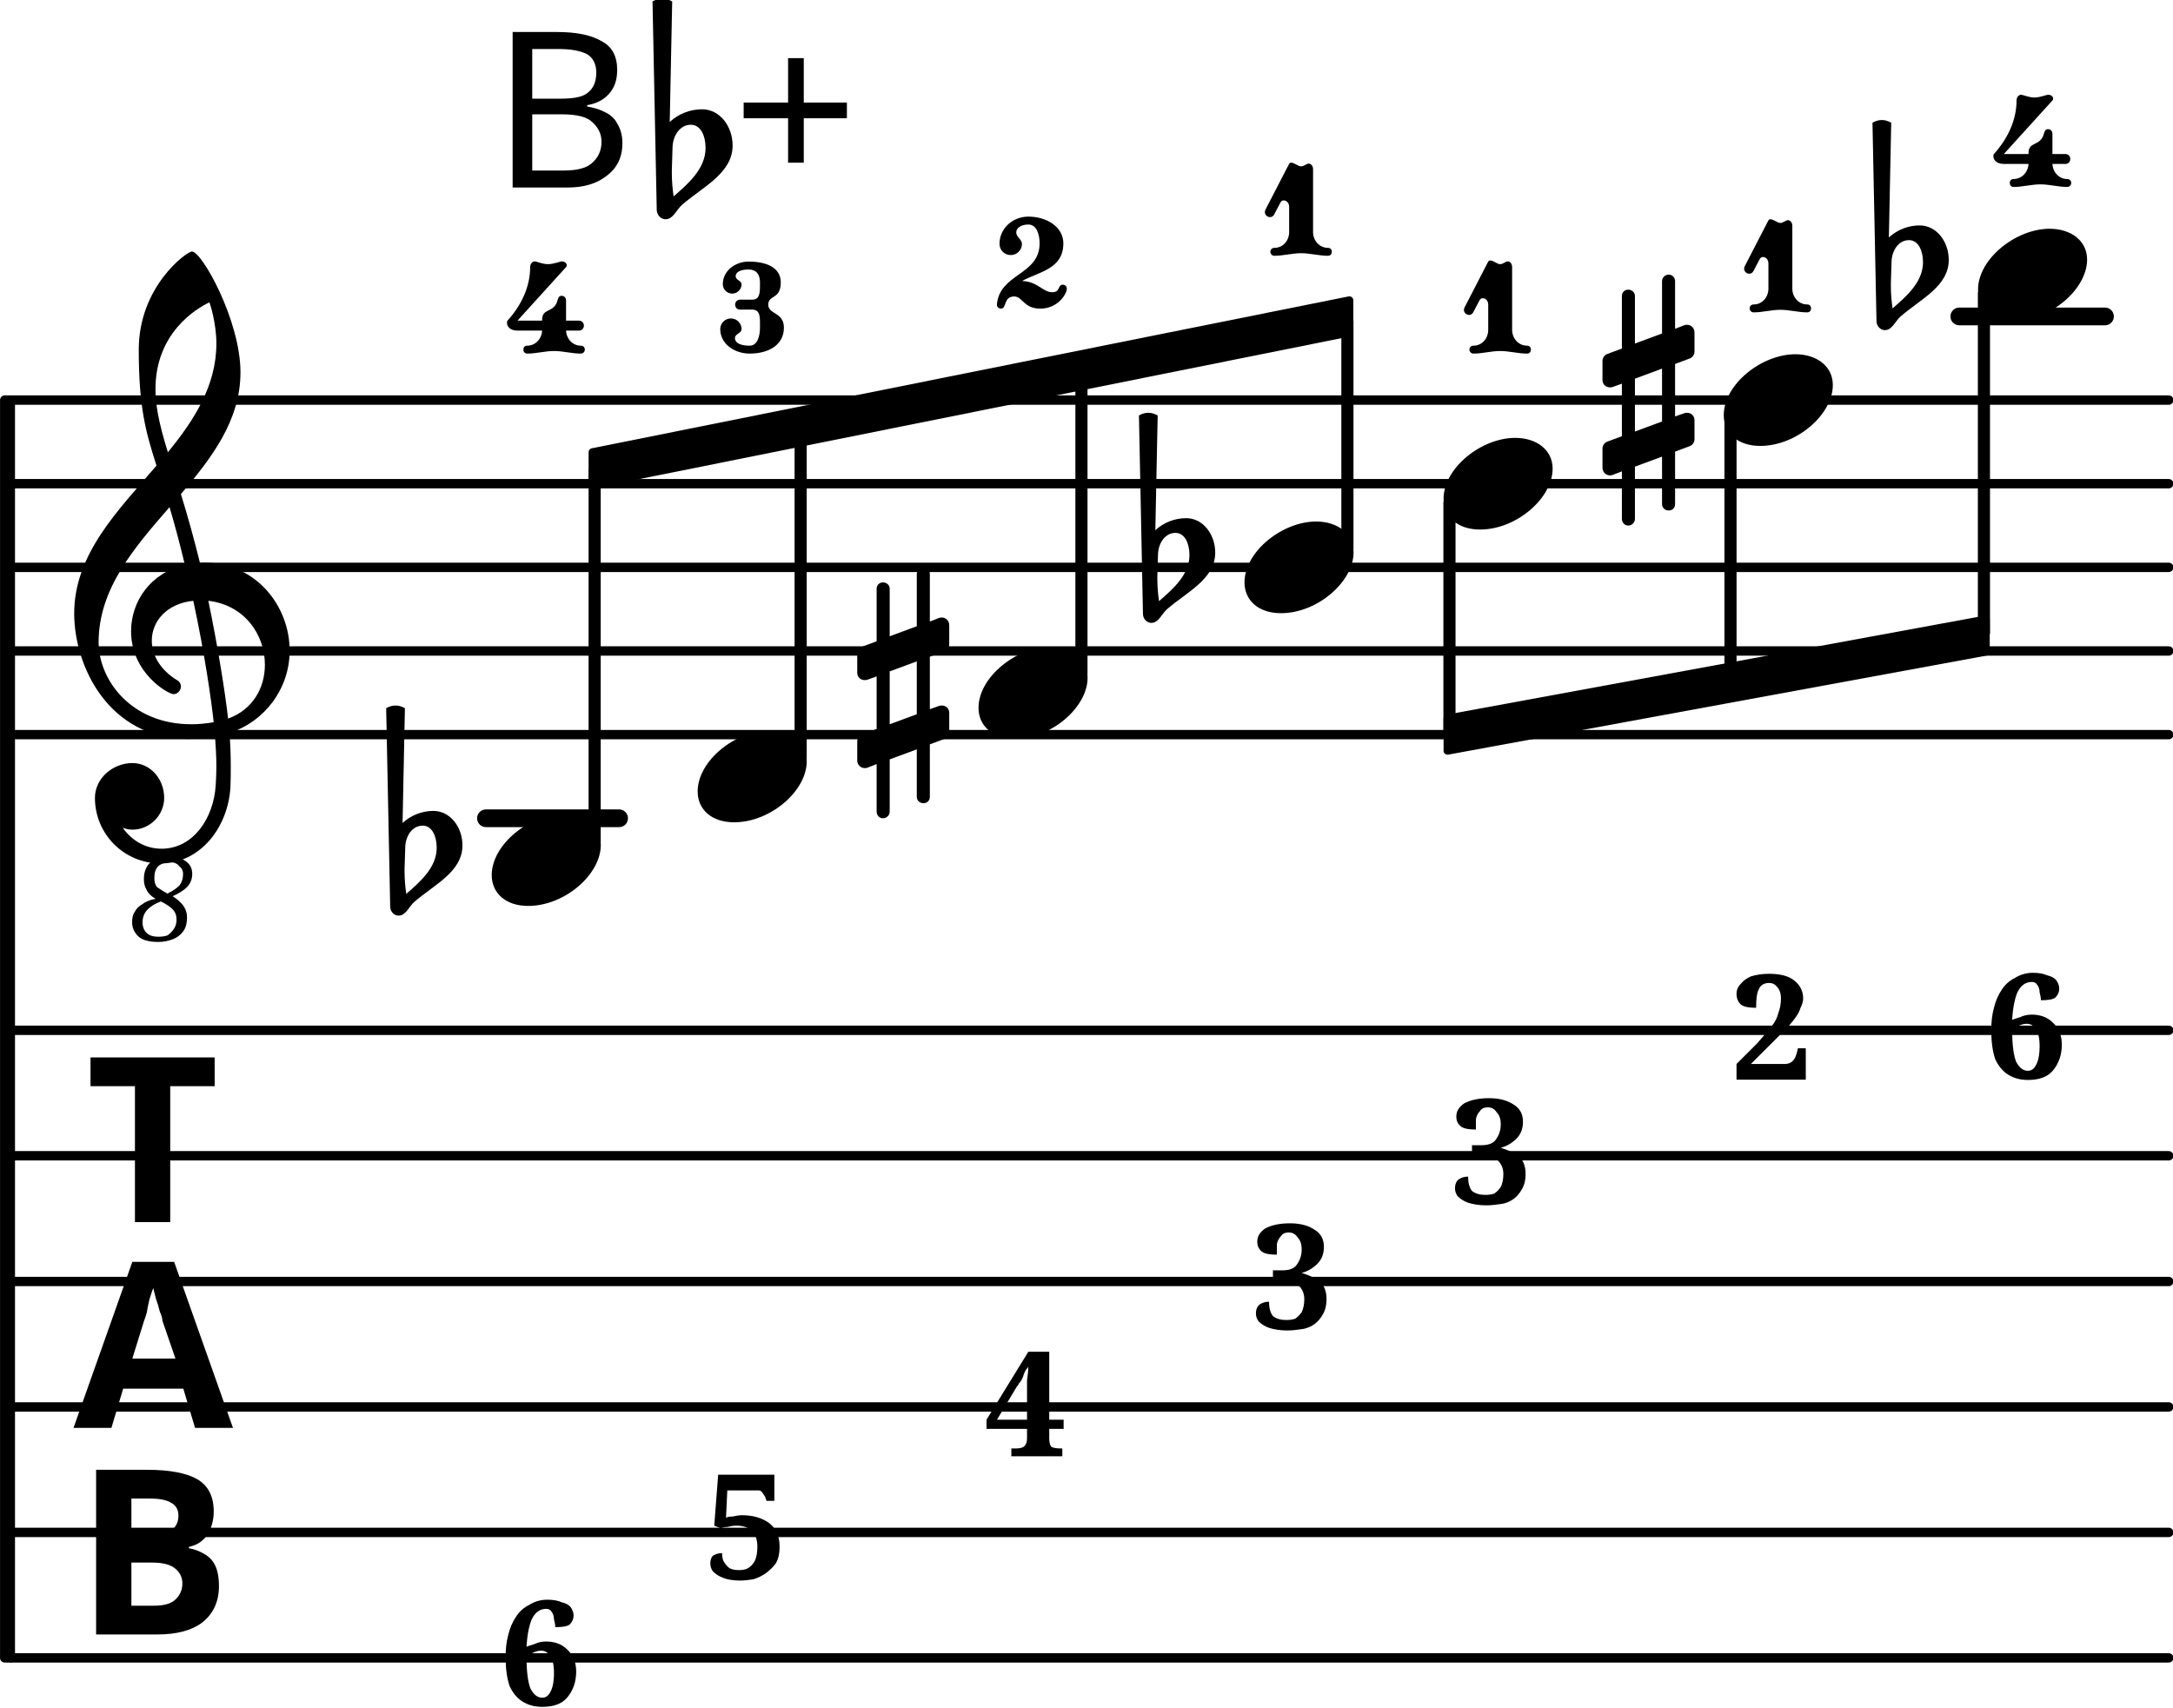
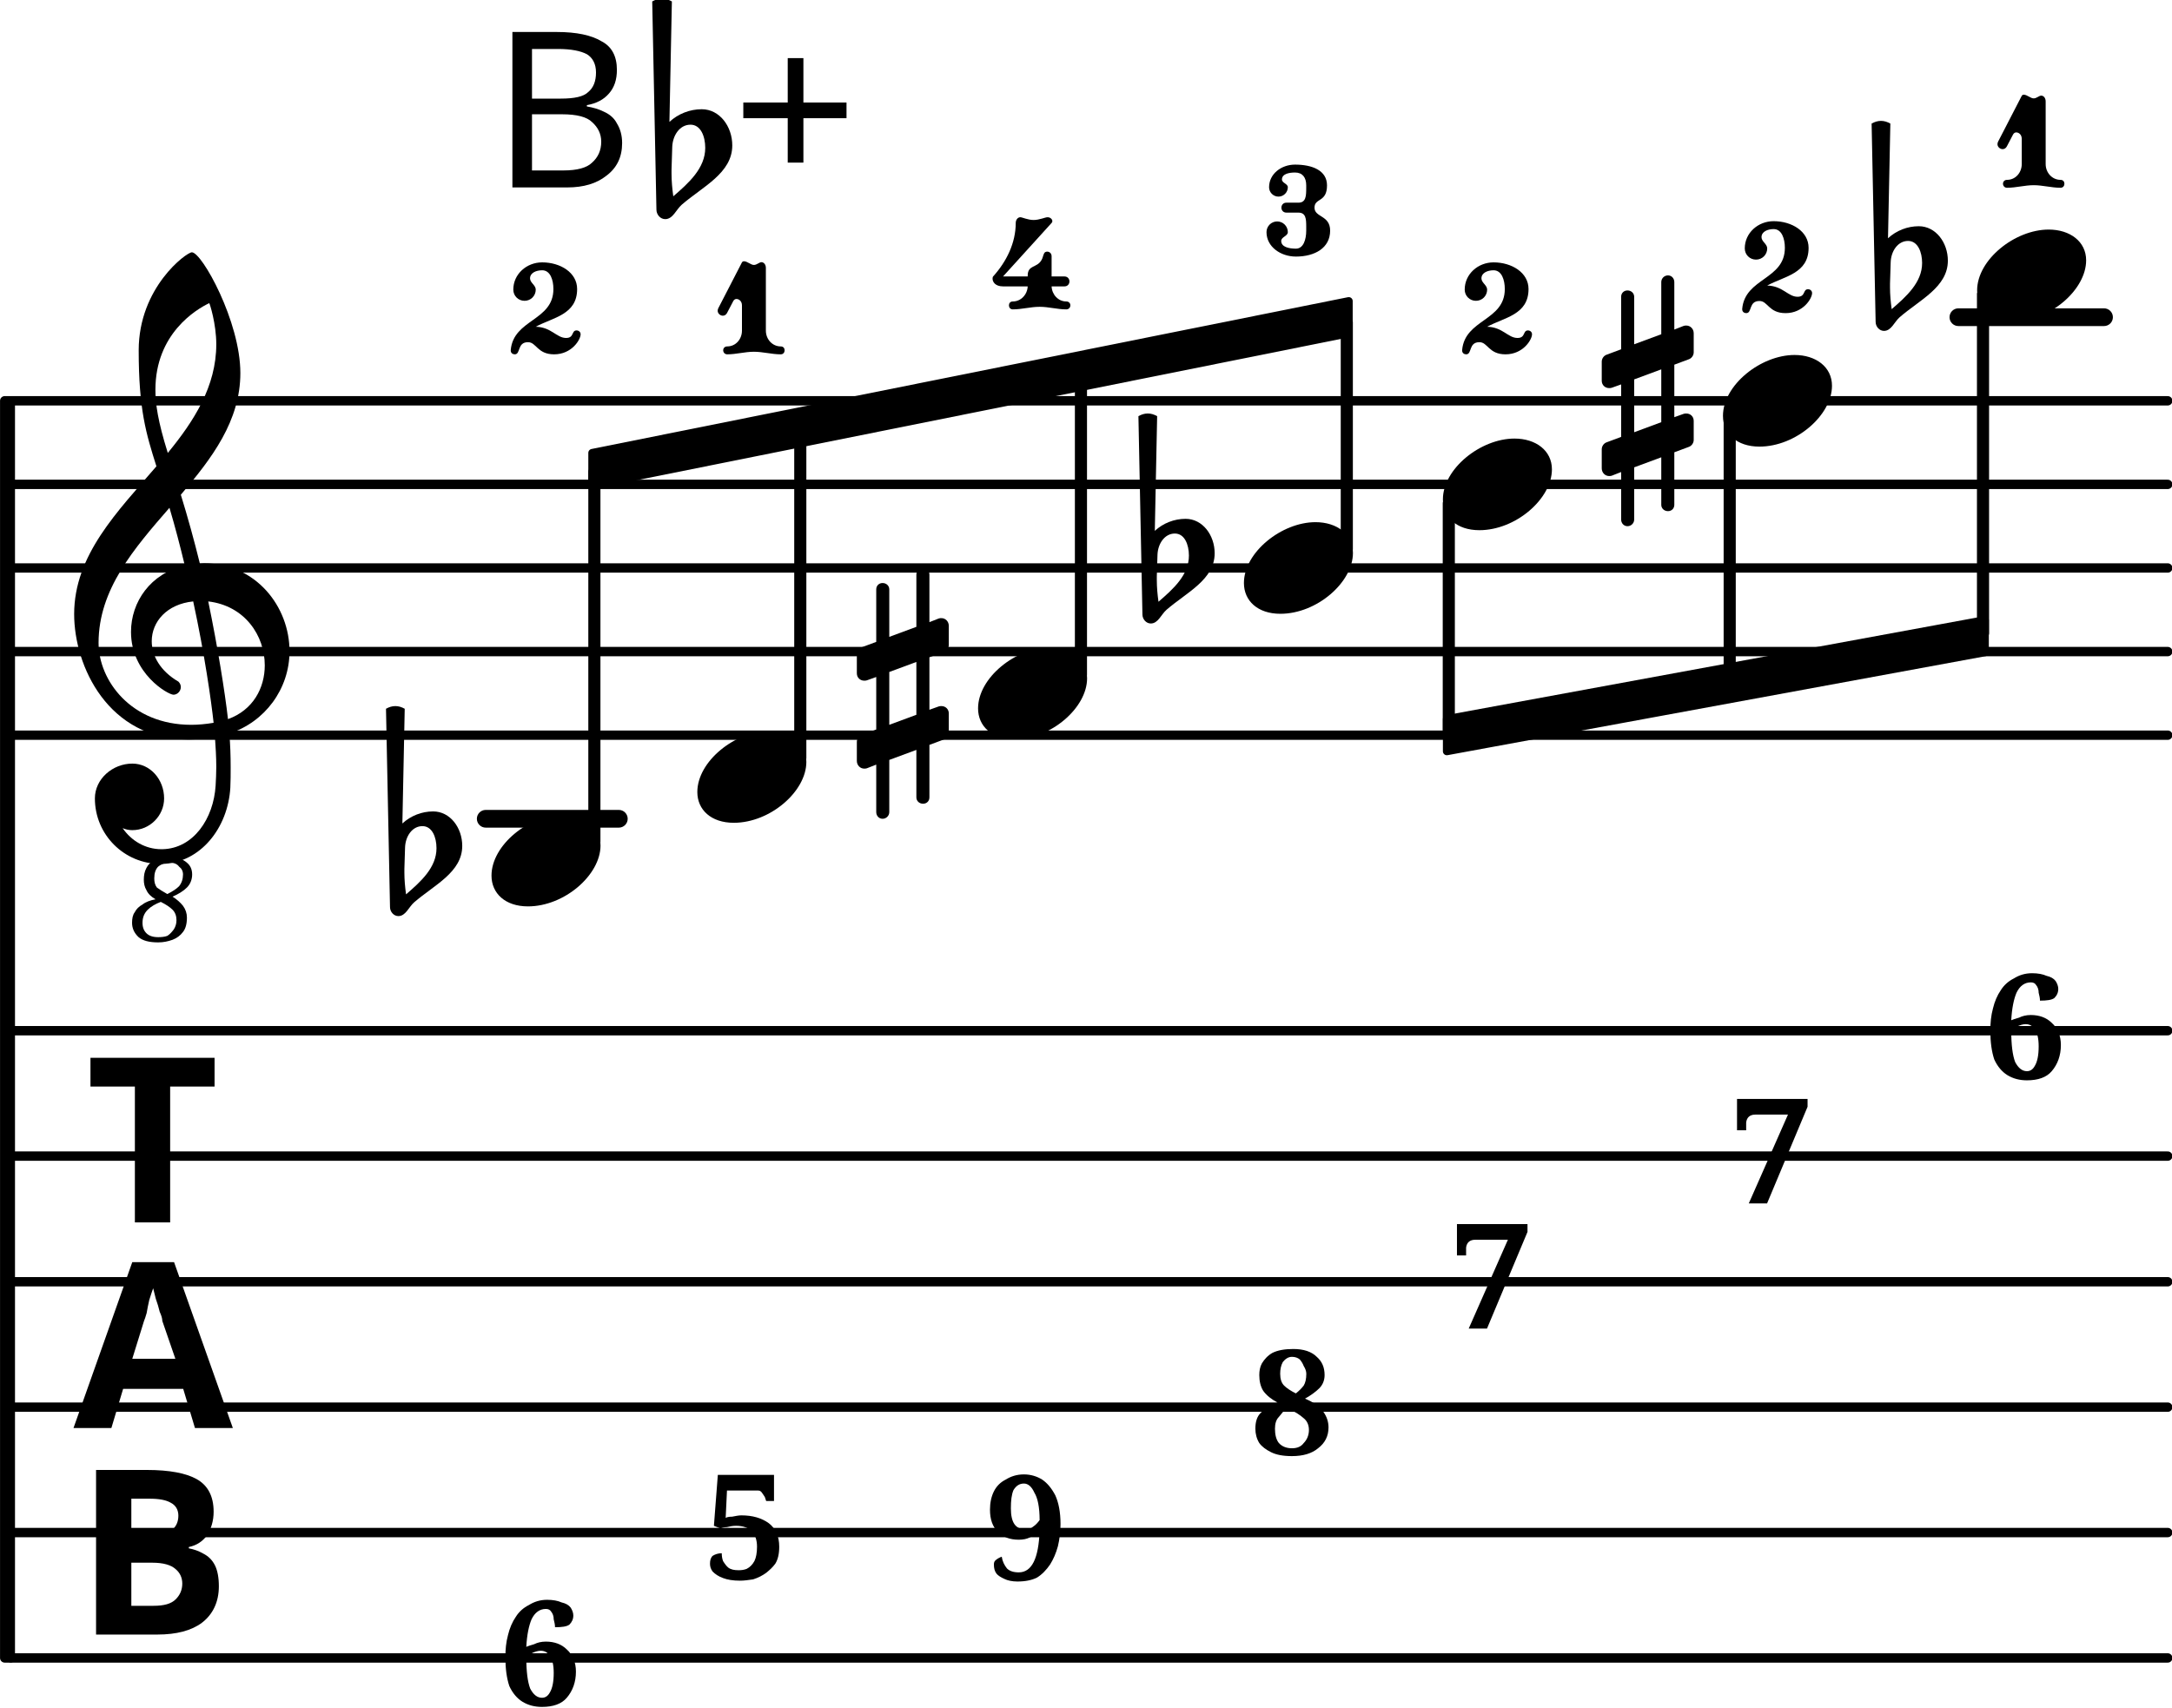
- <svg xmlns="http://www.w3.org/2000/svg" preserveAspectRatio="xMidYMid meet" viewBox="-0.079 -4.541 25.98 20.42">
+ <svg xmlns="http://www.w3.org/2000/svg" preserveAspectRatio="xMidYMid meet" viewBox="-0.079 -4.552 25.98 20.43">
  <g transform="translate(0, -0.7578)">
    <rect x="23.24" y="-0.106" width="1.954" height="0.212" ry="0.106" fill="currentColor" />
  </g>
  <g transform="translate(0, 5.242)">
    <rect x="5.625" y="-0.106" width="1.804" height="0.212" ry="0.106" fill="currentColor" />
  </g>
  <g transform="translate(0, 4.242)">
    <line stroke-linejoin="round" stroke-linecap="round" stroke-width="0.112" stroke="currentColor" x1="0.056" y1="0" x2="25.85" y2="0" />
  </g>
  <g transform="translate(0, 3.242)">
    <line stroke-linejoin="round" stroke-linecap="round" stroke-width="0.112" stroke="currentColor" x1="0.056" y1="0" x2="25.85" y2="0" />
  </g>
  <g transform="translate(0, 2.242)">
    <line stroke-linejoin="round" stroke-linecap="round" stroke-width="0.112" stroke="currentColor" x1="0.056" y1="0" x2="25.85" y2="0" />
  </g>
  <g transform="translate(0, 1.242)">
    <line stroke-linejoin="round" stroke-linecap="round" stroke-width="0.112" stroke="currentColor" x1="0.056" y1="0" x2="25.85" y2="0" />
  </g>
  <g transform="translate(0, 0.2422)">
    <line stroke-linejoin="round" stroke-linecap="round" stroke-width="0.112" stroke="currentColor" x1="0.056" y1="0" x2="25.85" y2="0" />
  </g>
  <g transform="translate(0, 15.28)">
    <line stroke-linejoin="round" stroke-linecap="round" stroke-width="0.112" stroke="currentColor" x1="0.056" y1="0" x2="25.85" y2="0" />
  </g>
  <g transform="translate(0, 13.78)">
    <line stroke-linejoin="round" stroke-linecap="round" stroke-width="0.112" stroke="currentColor" x1="0.056" y1="0" x2="25.85" y2="0" />
  </g>
  <g transform="translate(0, 12.28)">
    <line stroke-linejoin="round" stroke-linecap="round" stroke-width="0.112" stroke="currentColor" x1="0.056" y1="0" x2="25.85" y2="0" />
  </g>
  <g transform="translate(0, 10.78)">
    <line stroke-linejoin="round" stroke-linecap="round" stroke-width="0.112" stroke="currentColor" x1="0.056" y1="0" x2="25.85" y2="0" />
  </g>
  <g transform="translate(0, 9.277)">
    <line stroke-linejoin="round" stroke-linecap="round" stroke-width="0.112" stroke="currentColor" x1="0.056" y1="0" x2="25.85" y2="0" />
  </g>
  <g transform="translate(0, 7.777)">
    <line stroke-linejoin="round" stroke-linecap="round" stroke-width="0.112" stroke="currentColor" x1="0.056" y1="0" x2="25.85" y2="0" />
  </g>
  <g transform="translate(17.18, 4.242)">
    <polygon stroke-linejoin="round" stroke-linecap="round" stroke-width="0.094" fill="currentColor" stroke="currentColor" points="6.483 -1.377 6.483 -0.991 0.047 0.193 0.047 -0.193" />
  </g>
  <g transform="translate(6.958, 1.058)">
    <polygon stroke-linejoin="round" stroke-linecap="round" stroke-width="0.094" fill="currentColor" stroke="currentColor" points="9.096 -2.009 9.096 -1.623 0.047 0.193 0.047 -0.193" />
  </g>
-   <g transform="translate(5.8, -2.299)">
+   <g transform="translate(5.8, -2.31)">
    <text font-family="sans" font-size="2.616" text-anchor="start" fill="currentColor">
      <tspan>B</tspan>
    </text>
  </g>
-   <g transform="translate(7.84, -2.617)">
+   <g transform="translate(7.84, -2.628)">
    <path transform="scale(0.0042, -0.0042)" d="M29 39l-2 -64v-11c0 -22 2 -43 5 -65c44 38 91 80 91 138c0 33 -13 66 -42 66c-31 0 -51 -31 -52 -64zM-28 454c9 5 18 8 28 8s19 -3 28 -8l-7 -343c25 23 58 36 92 36c51 0 87 -49 87 -103c0 -79 -84 -117 -144 -169c-16 -14 -25 -41 -47 -41c-14 0 -25 13 -25 27z" fill="currentColor" />
  </g>
-   <g transform="translate(8.687, -2.299)">
+   <g transform="translate(8.687, -2.31)">
    <text font-family="sans" font-size="2.616" text-anchor="start" fill="currentColor">
      <tspan>+</tspan>
    </text>
  </g>
  <g transform="translate(5.8, 5.742)">
    <path transform="scale(0.004, -0.004)" d="M0 -45c0 92 113 182 214 182c64 0 112 -36 112 -92c0 -88 -108 -182 -217 -182c-68 0 -109 39 -109 92z" fill="currentColor" />
  </g>
-   <g transform="translate(5.989, -0.3136)">
-     <path transform="scale(0.0022, -0.0022)" d="M148 501c10 0 41 -15 72 -15c32 0 63 15 76 15c15 0 26 -11 26 -21c0 -4 -1 -7 -4 -10l-264 -291h134v4c0 60 50 41 75 85c7 11 8 24 14 36c3 7 10 10 17 10c11 0 24 -8 24 -25v-110h70c18 0 27 -14 27 -27s-9 -27 -27 -27h-70c2 -45 36 -82 80 -82c14 0 22 -10 22 -21 s-8 -22 -22 -22c-49 0 -96 14 -145 14s-97 -14 -146 -14c-14 0 -21 11 -21 22s7 21 21 21c44 0 79 37 81 82h-134c-43 0 -57 25 -57 42c0 5 1 10 3 12c73 81 123 182 123 291c0 17 11 31 25 31z" fill="currentColor" />
+   <g transform="translate(6.03, -0.3136)">
+     <path transform="scale(0.0022, -0.0022)" d="M94 66c-60 0 -39 -66 -72 -66c-11 0 -22 7 -22 21v2c15 169 232 158 232 332c0 50 -17 102 -61 102c-33 0 -66 -14 -66 -44c0 -24 31 -37 31 -61c0 -34 -27 -61 -61 -61s-61 27 -61 61c0 84 72 148 157 148c98 0 190 -55 190 -145c0 -140 -131 -154 -225 -205 c85 -2 113 -61 165 -61c45 0 28 41 57 41c11 0 22 -8 22 -21c0 -29 -48 -109 -144 -109c-92 0 -96 66 -142 66z" fill="currentColor" />
  </g>
  <g transform="translate(0.8, 3.242)">
    <path transform="scale(0.004, -0.004)" d="M265 -635h-5c-108 0 -196 87 -196 196c0 58 53 104 112 104c54 0 95 -48 95 -104c0 -52 -43 -95 -95 -95c-10 0 -20 2 -29 6c26 -38 68 -63 116 -63h3zM403 150c28 -135 50 -272 59 -352c75 27 110 93 110 161c0 88 -59 178 -169 191zM75 26c0 -112 97 -245 277 -245 c21 0 43 2 67 6c-7 65 -27 206 -61 363c-79 -8 -124 -61 -124 -119c0 -43 25 -89 80 -121c5 -5 7 -11 7 -16c0 -12 -10 -23 -22 -23c-16 0 -127 63 -127 188c0 89 58 175 161 198c-14 58 -29 116 -46 173c-106 -122 -212 -244 -212 -404zM354 1194c30 0 145 -207 145 -361 c0 -143 -85 -255 -178 -364c21 -68 40 -137 57 -206c4 0 8 1 12 1c156 0 256 -130 256 -263c0 -113 -74 -212 -180 -246c3 -34 4 -68 4 -102c0 -20 0 -40 -1 -60c-7 -120 -89 -225 -204 -228l1 44c93 2 153 92 159 190c1 19 2 37 2 56c0 30 -2 60 -4 90 c-28 -5 -54 -8 -79 -8c-240 0 -342 219 -342 375c0 177 130 307 246 442c-31 98 -53 170 -53 347c0 188 143 293 159 293zM427 919c0 62 -20 123 -21 123c-40 -19 -161 -92 -161 -259c0 -42 7 -93 37 -189c78 95 145 199 145 325z" fill="currentColor" />
  </g>
  <g transform="translate(1.485, 6.705)">
    <text font-family="serif" font-style="italic" font-size="1.386" text-anchor="start" fill="currentColor">
      <tspan>8</tspan>
    </text>
  </g>
  <g transform="translate(5.888, 15.85)">
    <text font-family="serif" font-weight="bold" font-size="1.746" text-anchor="start" fill="currentColor">
      <tspan>6</tspan>
    </text>
  </g>
  <g transform="translate(0.9406, 10.07)">
    <text font-family="sans" font-weight="bold" font-size="2.772" text-anchor="start" fill="currentColor">
      <tspan>T</tspan>
    </text>
  </g>
  <g transform="translate(0.8, 12.53)">
    <text font-family="sans" font-weight="bold" font-size="2.772" text-anchor="start" fill="currentColor">
      <tspan>A</tspan>
    </text>
  </g>
  <g transform="translate(0.8201, 15)">
    <text font-family="sans" font-weight="bold" font-size="2.772" text-anchor="start" fill="currentColor">
      <tspan>B</tspan>
    </text>
  </g>
  <g transform="translate(7.03, 2.242)">
    <rect x="-0.072" y="-1.199" width="0.145" height="4.519" ry="0.047" fill="currentColor" />
  </g>
  <g transform="translate(4.65, 5.742)">
    <path transform="scale(0.004, -0.004)" d="M29 39l-2 -64v-11c0 -22 2 -43 5 -65c44 38 91 80 91 138c0 33 -13 66 -42 66c-31 0 -51 -31 -52 -64zM-28 454c9 5 18 8 28 8s19 -3 28 -8l-7 -343c25 23 58 36 92 36c51 0 87 -49 87 -103c0 -79 -84 -117 -144 -169c-16 -14 -25 -41 -47 -41c-14 0 -25 13 -25 27z" fill="currentColor" />
  </g>
  <g transform="translate(8.262, 4.742)">
    <path transform="scale(0.004, -0.004)" d="M0 -45c0 92 113 182 214 182c64 0 112 -36 112 -92c0 -88 -108 -182 -217 -182c-68 0 -109 39 -109 92z" fill="currentColor" />
  </g>
-   <g transform="translate(8.532, -0.3136)">
-     <path transform="scale(0.0022, -0.0022)" d="M261 266c0 -54 85 -40 85 -125c0 -94 -83 -141 -186 -141c-84 0 -160 54 -160 133c0 32 26 58 58 58s58 -26 58 -58c0 -22 -36 -26 -36 -48c0 -33 42 -42 80 -42c41 0 56 50 56 98v21c0 44 -2 77 -43 77h-65c-18 0 -27 14 -27 27s9 27 27 27h65c42 0 43 36 43 83v11 c0 43 -20 70 -61 70c-34 0 -71 -8 -71 -38c0 -19 32 -23 32 -42c0 -28 -23 -51 -51 -51s-51 23 -51 51c0 72 66 123 141 123c93 0 174 -31 174 -113c0 -94 -68 -67 -68 -121z" fill="currentColor" />
+   <g transform="translate(8.512, -0.3136)">
+     <path transform="scale(0.0022, -0.0022)" d="M194 486c16 0 29 15 41 15c13 0 24 -13 24 -31v-341c0 -47 35 -86 81 -86c14 0 21 -10 21 -21s-7 -22 -21 -22c-49 0 -97 14 -146 14s-96 -14 -145 -14c-14 0 -22 11 -22 22s8 21 22 21c46 0 80 39 80 86v137c0 23 -16 35 -30 35c-7 0 -13 -4 -17 -11l-34 -65 c-5 -10 -14 -15 -23 -15c-14 0 -28 12 -28 27c0 4 1 8 3 13l129 250c2 4 7 6 11 6c18 0 37 -20 54 -20z" fill="currentColor" />
  </g>
  <g transform="translate(8.351, 14.34)">
    <text font-family="serif" font-weight="bold" font-size="1.746" text-anchor="start" fill="currentColor">
      <tspan>5</tspan>
    </text>
  </g>
  <g transform="translate(9.493, 2.242)">
    <rect x="-0.072" y="-1.688" width="0.145" height="4.008" ry="0.047" fill="currentColor" />
  </g>
  <g transform="translate(11.62, 3.742)">
    <path transform="scale(0.004, -0.004)" d="M0 -45c0 92 113 182 214 182c64 0 112 -36 112 -92c0 -88 -108 -182 -217 -182c-68 0 -109 39 -109 92z" fill="currentColor" />
  </g>
-   <g transform="translate(11.84, -0.8513)">
-     <path transform="scale(0.0022, -0.0022)" d="M94 66c-60 0 -39 -66 -72 -66c-11 0 -22 7 -22 21v2c15 169 232 158 232 332c0 50 -17 102 -61 102c-33 0 -66 -14 -66 -44c0 -24 31 -37 31 -61c0 -34 -27 -61 -61 -61s-61 27 -61 61c0 84 72 148 157 148c98 0 190 -55 190 -145c0 -140 -131 -154 -225 -205 c85 -2 113 -61 165 -61c45 0 28 41 57 41c11 0 22 -8 22 -21c0 -29 -48 -109 -144 -109c-92 0 -96 66 -142 66z" fill="currentColor" />
+   <g transform="translate(11.8, -0.8513)">
+     <path transform="scale(0.0022, -0.0022)" d="M148 501c10 0 41 -15 72 -15c32 0 63 15 76 15c15 0 26 -11 26 -21c0 -4 -1 -7 -4 -10l-264 -291h134v4c0 60 50 41 75 85c7 11 8 24 14 36c3 7 10 10 17 10c11 0 24 -8 24 -25v-110h70c18 0 27 -14 27 -27s-9 -27 -27 -27h-70c2 -45 36 -82 80 -82c14 0 22 -10 22 -21 s-8 -22 -22 -22c-49 0 -96 14 -145 14s-97 -14 -146 -14c-14 0 -21 11 -21 22s7 21 21 21c44 0 79 37 81 82h-134c-43 0 -57 25 -57 42c0 5 1 10 3 12c73 81 123 182 123 291c0 17 11 31 25 31z" fill="currentColor" />
  </g>
-   <g transform="translate(11.7, 12.87)">
+   <g transform="translate(11.7, 14.35)">
    <text font-family="serif" font-weight="bold" font-size="1.746" text-anchor="start" fill="currentColor">
-       <tspan>4</tspan>
+       <tspan>9</tspan>
    </text>
  </g>
  <g transform="translate(12.85, 2.242)">
    <rect x="-0.072" y="-2.353" width="0.145" height="3.674" ry="0.047" fill="currentColor" />
  </g>
  <g transform="translate(10.17, 3.742)">
    <path transform="scale(0.004, -0.004)" d="M0 117c0 9 6 18 15 21l43 16v157c0 11 8 19 19 19s20 -8 20 -19v-142l81 30v156c0 11 9 20 20 20s19 -9 19 -20v-142l28 11c3 1 5 1 8 1c12 0 22 -10 22 -23v-57c0 -9 -6 -18 -15 -21l-43 -16v-157l28 10c3 1 5 1 8 1c12 0 22 -9 22 -22v-57c0 -9 -6 -18 -15 -21l-43 -16 v-157c0 -11 -8 -19 -19 -19s-20 8 -20 19v142l-81 -30v-156c0 -11 -9 -20 -20 -20s-19 9 -19 20v142l-28 -11c-3 -1 -5 -1 -8 -1c-12 0 -22 10 -22 23v57c0 9 6 18 15 21l43 16v157l-28 -10c-3 -1 -5 -1 -8 -1c-12 0 -22 9 -22 22v57zM178 94l-81 -30v-158l81 30v158z" fill="currentColor" />
  </g>
  <g transform="translate(14.8, 2.242)">
    <path transform="scale(0.004, -0.004)" d="M0 -45c0 92 113 182 214 182c64 0 112 -36 112 -92c0 -88 -108 -182 -217 -182c-68 0 -109 39 -109 92z" fill="currentColor" />
  </g>
-   <g transform="translate(15.05, -1.483)">
-     <path transform="scale(0.0022, -0.0022)" d="M194 486c16 0 29 15 41 15c13 0 24 -13 24 -31v-341c0 -47 35 -86 81 -86c14 0 21 -10 21 -21s-7 -22 -21 -22c-49 0 -97 14 -146 14s-96 -14 -145 -14c-14 0 -22 11 -22 22s8 21 22 21c46 0 80 39 80 86v137c0 23 -16 35 -30 35c-7 0 -13 -4 -17 -11l-34 -65 c-5 -10 -14 -15 -23 -15c-14 0 -28 12 -28 27c0 4 1 8 3 13l129 250c2 4 7 6 11 6c18 0 37 -20 54 -20z" fill="currentColor" />
+   <g transform="translate(15.07, -1.483)">
+     <path transform="scale(0.0022, -0.0022)" d="M261 266c0 -54 85 -40 85 -125c0 -94 -83 -141 -186 -141c-84 0 -160 54 -160 133c0 32 26 58 58 58s58 -26 58 -58c0 -22 -36 -26 -36 -48c0 -33 42 -42 80 -42c41 0 56 50 56 98v21c0 44 -2 77 -43 77h-65c-18 0 -27 14 -27 27s9 27 27 27h65c42 0 43 36 43 83v11 c0 43 -20 70 -61 70c-34 0 -71 -8 -71 -38c0 -19 32 -23 32 -42c0 -28 -23 -51 -51 -51s-51 23 -51 51c0 72 66 123 141 123c93 0 174 -31 174 -113c0 -94 -68 -67 -68 -121z" fill="currentColor" />
  </g>
-   <g transform="translate(14.89, 11.35)">
+   <g transform="translate(14.89, 12.85)">
    <text font-family="serif" font-weight="bold" font-size="1.746" text-anchor="start" fill="currentColor">
-       <tspan>3</tspan>
+       <tspan>8</tspan>
    </text>
  </g>
  <g transform="translate(16.03, 2.242)">
    <rect x="-0.072" y="-2.986" width="0.145" height="2.806" ry="0.047" fill="currentColor" />
  </g>
  <g transform="translate(-0.0786, 7.759)">
    <rect x="0" y="-7.573" width="0.179" height="15.15" ry="0.056" fill="currentColor" />
  </g>
  <g transform="translate(17.18, 1.242)">
    <path transform="scale(0.004, -0.004)" d="M0 -45c0 92 113 182 214 182c64 0 112 -36 112 -92c0 -88 -108 -182 -217 -182c-68 0 -109 39 -109 92z" fill="currentColor" />
  </g>
-   <g transform="translate(17.43, -0.3136)">
-     <path transform="scale(0.0022, -0.0022)" d="M194 486c16 0 29 15 41 15c13 0 24 -13 24 -31v-341c0 -47 35 -86 81 -86c14 0 21 -10 21 -21s-7 -22 -21 -22c-49 0 -97 14 -146 14s-96 -14 -145 -14c-14 0 -22 11 -22 22s8 21 22 21c46 0 80 39 80 86v137c0 23 -16 35 -30 35c-7 0 -13 -4 -17 -11l-34 -65 c-5 -10 -14 -15 -23 -15c-14 0 -28 12 -28 27c0 4 1 8 3 13l129 250c2 4 7 6 11 6c18 0 37 -20 54 -20z" fill="currentColor" />
+   <g transform="translate(17.41, -0.3136)">
+     <path transform="scale(0.0022, -0.0022)" d="M94 66c-60 0 -39 -66 -72 -66c-11 0 -22 7 -22 21v2c15 169 232 158 232 332c0 50 -17 102 -61 102c-33 0 -66 -14 -66 -44c0 -24 31 -37 31 -61c0 -34 -27 -61 -61 -61s-61 27 -61 61c0 84 72 148 157 148c98 0 190 -55 190 -145c0 -140 -131 -154 -225 -205 c85 -2 113 -61 165 -61c45 0 28 41 57 41c11 0 22 -8 22 -21c0 -29 -48 -109 -144 -109c-92 0 -96 66 -142 66z" fill="currentColor" />
  </g>
-   <g transform="translate(17.27, 9.854)">
+   <g transform="translate(17.27, 11.34)">
    <text font-family="serif" font-weight="bold" font-size="1.746" text-anchor="start" fill="currentColor">
-       <tspan>3</tspan>
+       <tspan>7</tspan>
    </text>
  </g>
  <g transform="translate(17.25, 2.242)">
    <rect x="-0.072" y="-0.821" width="0.145" height="2.808" ry="0.047" fill="currentColor" />
  </g>
  <g transform="translate(20.53, 0.2422)">
    <path transform="scale(0.004, -0.004)" d="M0 -45c0 92 113 182 214 182c64 0 112 -36 112 -92c0 -88 -108 -182 -217 -182c-68 0 -109 39 -109 92z" fill="currentColor" />
  </g>
-   <g transform="translate(20.78, -0.8064)">
-     <path transform="scale(0.0022, -0.0022)" d="M194 486c16 0 29 15 41 15c13 0 24 -13 24 -31v-341c0 -47 35 -86 81 -86c14 0 21 -10 21 -21s-7 -22 -21 -22c-49 0 -97 14 -146 14s-96 -14 -145 -14c-14 0 -22 11 -22 22s8 21 22 21c46 0 80 39 80 86v137c0 23 -16 35 -30 35c-7 0 -13 -4 -17 -11l-34 -65 c-5 -10 -14 -15 -23 -15c-14 0 -28 12 -28 27c0 4 1 8 3 13l129 250c2 4 7 6 11 6c18 0 37 -20 54 -20z" fill="currentColor" />
+   <g transform="translate(20.76, -0.8064)">
+     <path transform="scale(0.0022, -0.0022)" d="M94 66c-60 0 -39 -66 -72 -66c-11 0 -22 7 -22 21v2c15 169 232 158 232 332c0 50 -17 102 -61 102c-33 0 -66 -14 -66 -44c0 -24 31 -37 31 -61c0 -34 -27 -61 -61 -61s-61 27 -61 61c0 84 72 148 157 148c98 0 190 -55 190 -145c0 -140 -131 -154 -225 -205 c85 -2 113 -61 165 -61c45 0 28 41 57 41c11 0 22 -8 22 -21c0 -29 -48 -109 -144 -109c-92 0 -96 66 -142 66z" fill="currentColor" />
  </g>
-   <g transform="translate(20.62, 8.367)">
+   <g transform="translate(20.62, 9.843)">
    <text font-family="serif" font-weight="bold" font-size="1.746" text-anchor="start" fill="currentColor">
-       <tspan>2</tspan>
+       <tspan>7</tspan>
    </text>
  </g>
  <g transform="translate(20.61, 2.242)">
    <rect x="-0.072" y="-1.821" width="0.145" height="3.2" ry="0.047" fill="currentColor" />
  </g>
  <g transform="translate(19.08, 0.2422)">
    <path transform="scale(0.004, -0.004)" d="M0 117c0 9 6 18 15 21l43 16v157c0 11 8 19 19 19s20 -8 20 -19v-142l81 30v156c0 11 9 20 20 20s19 -9 19 -20v-142l28 11c3 1 5 1 8 1c12 0 22 -10 22 -23v-57c0 -9 -6 -18 -15 -21l-43 -16v-157l28 10c3 1 5 1 8 1c12 0 22 -9 22 -22v-57c0 -9 -6 -18 -15 -21l-43 -16 v-157c0 -11 -8 -19 -19 -19s-20 8 -20 19v142l-81 -30v-156c0 -11 -9 -20 -20 -20s-19 9 -19 20v142l-28 -11c-3 -1 -5 -1 -8 -1c-12 0 -22 10 -22 23v57c0 9 6 18 15 21l43 16v157l-28 -10c-3 -1 -5 -1 -8 -1c-12 0 -22 9 -22 22v57zM178 94l-81 -30v-158l81 30v158z" fill="currentColor" />
  </g>
  <g transform="translate(23.57, -1.258)">
    <path transform="scale(0.004, -0.004)" d="M0 -45c0 92 113 182 214 182c64 0 112 -36 112 -92c0 -88 -108 -182 -217 -182c-68 0 -109 39 -109 92z" fill="currentColor" />
  </g>
-   <g transform="translate(23.76, -2.306)">
-     <path transform="scale(0.0022, -0.0022)" d="M148 501c10 0 41 -15 72 -15c32 0 63 15 76 15c15 0 26 -11 26 -21c0 -4 -1 -7 -4 -10l-264 -291h134v4c0 60 50 41 75 85c7 11 8 24 14 36c3 7 10 10 17 10c11 0 24 -8 24 -25v-110h70c18 0 27 -14 27 -27s-9 -27 -27 -27h-70c2 -45 36 -82 80 -82c14 0 22 -10 22 -21 s-8 -22 -22 -22c-49 0 -96 14 -145 14s-97 -14 -146 -14c-14 0 -21 11 -21 22s7 21 21 21c44 0 79 37 81 82h-134c-43 0 -57 25 -57 42c0 5 1 10 3 12c73 81 123 182 123 291c0 17 11 31 25 31z" fill="currentColor" />
+   <g transform="translate(23.82, -2.306)">
+     <path transform="scale(0.0022, -0.0022)" d="M194 486c16 0 29 15 41 15c13 0 24 -13 24 -31v-341c0 -47 35 -86 81 -86c14 0 21 -10 21 -21s-7 -22 -21 -22c-49 0 -97 14 -146 14s-96 -14 -145 -14c-14 0 -22 11 -22 22s8 21 22 21c46 0 80 39 80 86v137c0 23 -16 35 -30 35c-7 0 -13 -4 -17 -11l-34 -65 c-5 -10 -14 -15 -23 -15c-14 0 -28 12 -28 27c0 4 1 8 3 13l129 250c2 4 7 6 11 6c18 0 37 -20 54 -20z" fill="currentColor" />
  </g>
  <g transform="translate(23.65, 8.355)">
    <text font-family="serif" font-weight="bold" font-size="1.746" text-anchor="start" fill="currentColor">
      <tspan>6</tspan>
    </text>
  </g>
  <g transform="translate(23.64, 2.242)">
    <rect x="-0.072" y="-3.321" width="0.145" height="4.15" ry="0.047" fill="currentColor" />
  </g>
  <g transform="translate(22.42, -1.258)">
    <path transform="scale(0.004, -0.004)" d="M29 39l-2 -64v-11c0 -22 2 -43 5 -65c44 38 91 80 91 138c0 33 -13 66 -42 66c-31 0 -51 -31 -52 -64zM-28 454c9 5 18 8 28 8s19 -3 28 -8l-7 -343c25 23 58 36 92 36c51 0 87 -49 87 -103c0 -79 -84 -117 -144 -169c-16 -14 -25 -41 -47 -41c-14 0 -25 13 -25 27z" fill="currentColor" />
  </g>
  <g transform="translate(13.65, 2.242)">
    <path transform="scale(0.004, -0.004)" d="M29 39l-2 -64v-11c0 -22 2 -43 5 -65c44 38 91 80 91 138c0 33 -13 66 -42 66c-31 0 -51 -31 -52 -64zM-28 454c9 5 18 8 28 8s19 -3 28 -8l-7 -343c25 23 58 36 92 36c51 0 87 -49 87 -103c0 -79 -84 -117 -144 -169c-16 -14 -25 -41 -47 -41c-14 0 -25 13 -25 27z" fill="currentColor" />
  </g>
</svg>
